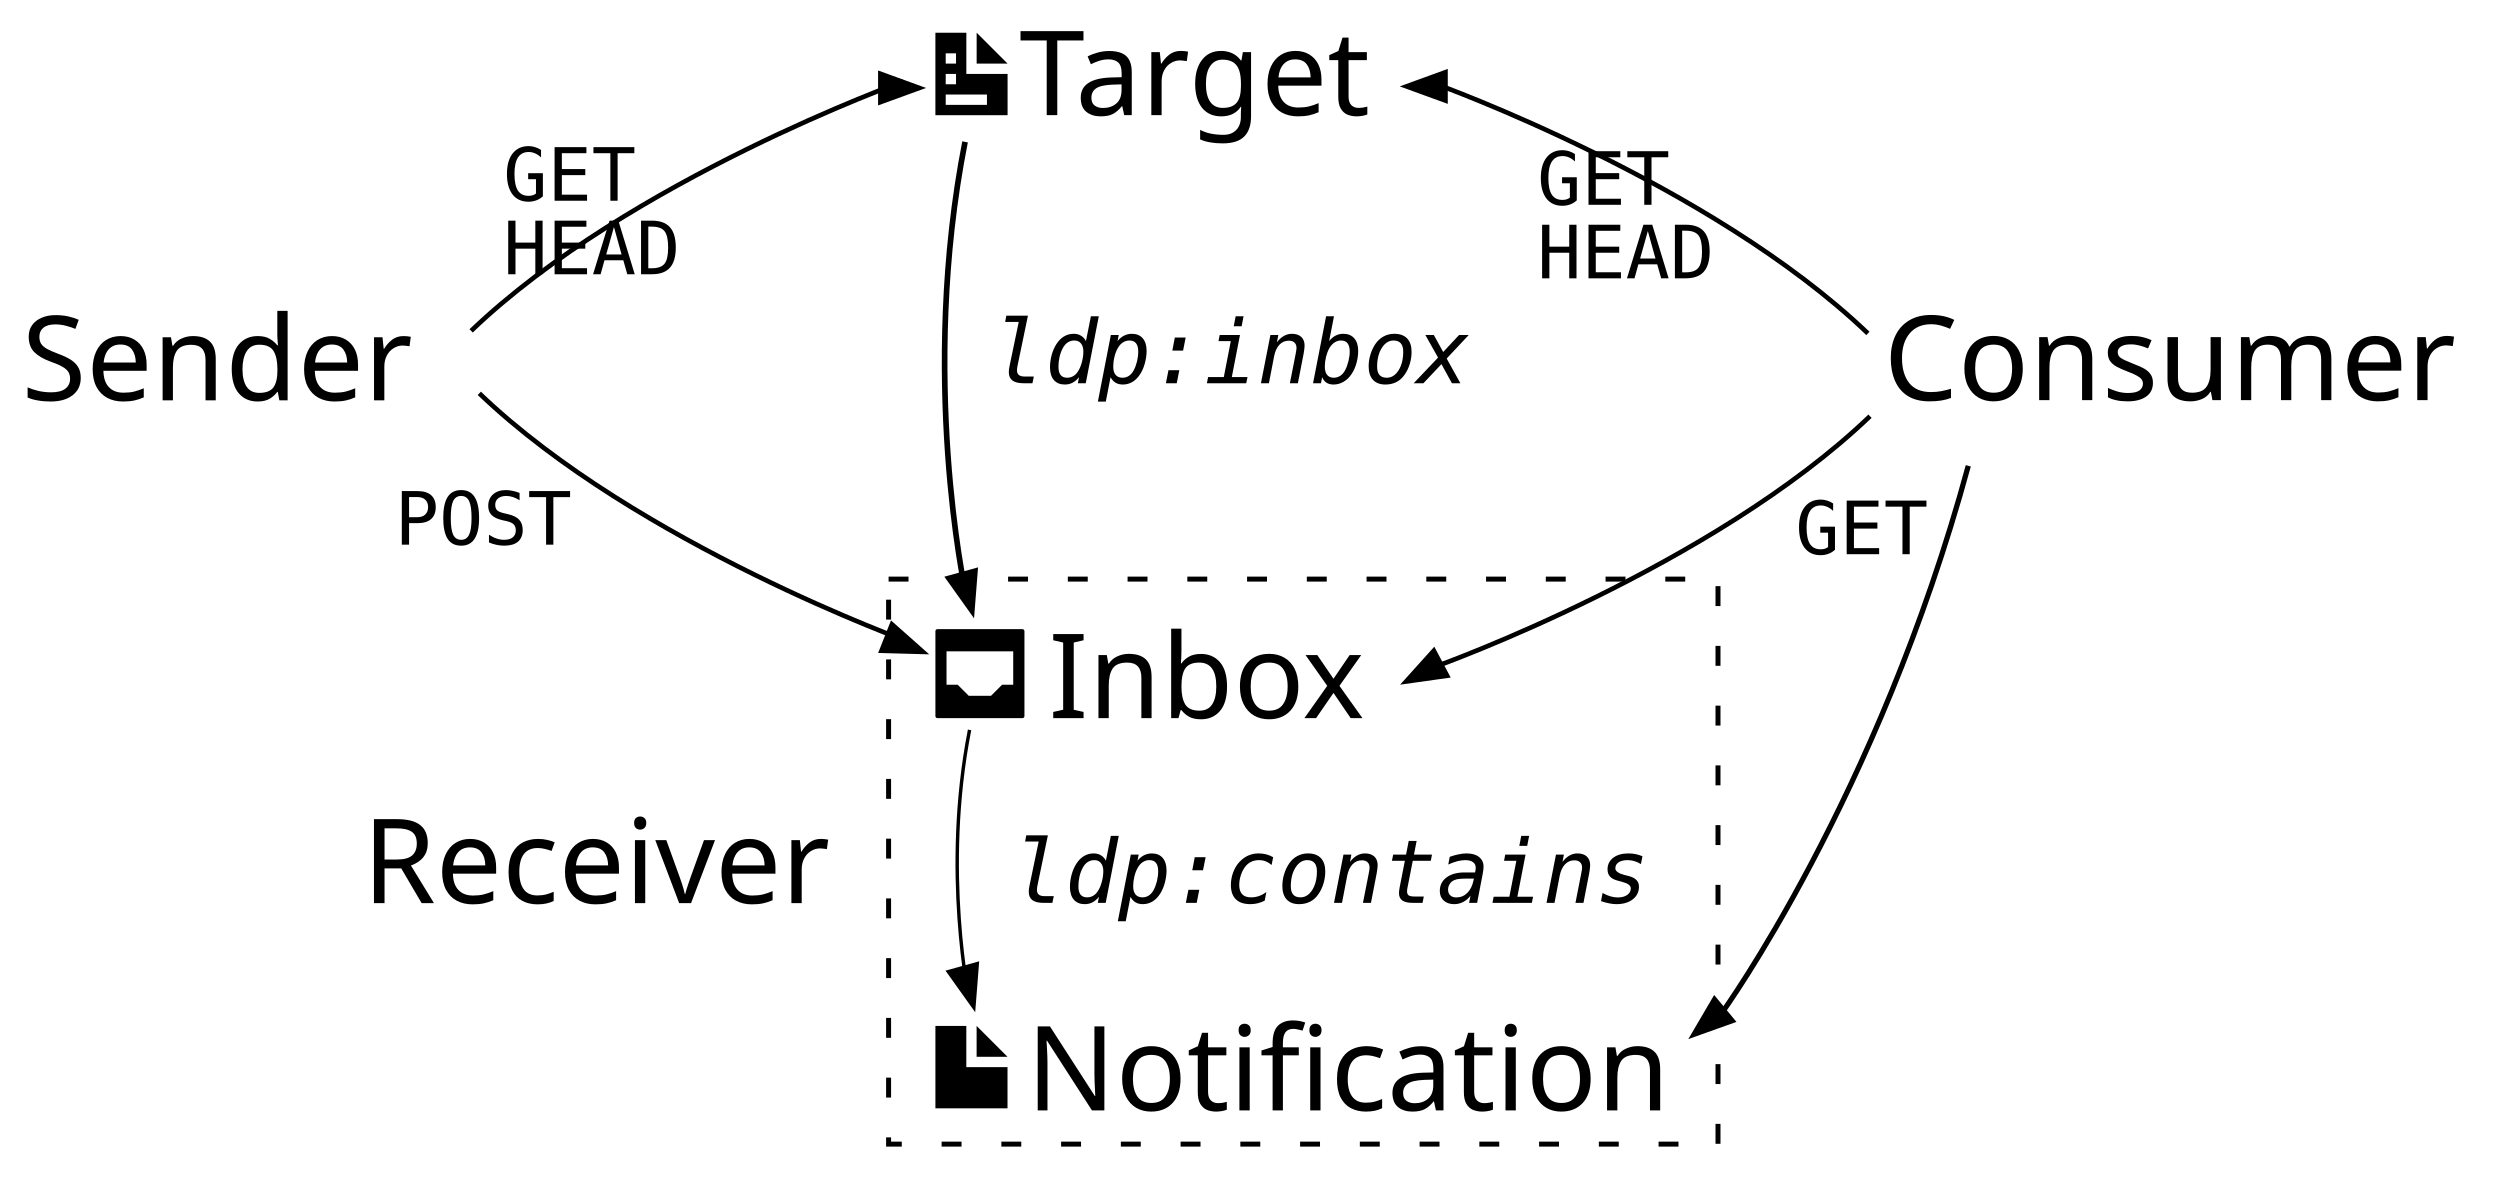
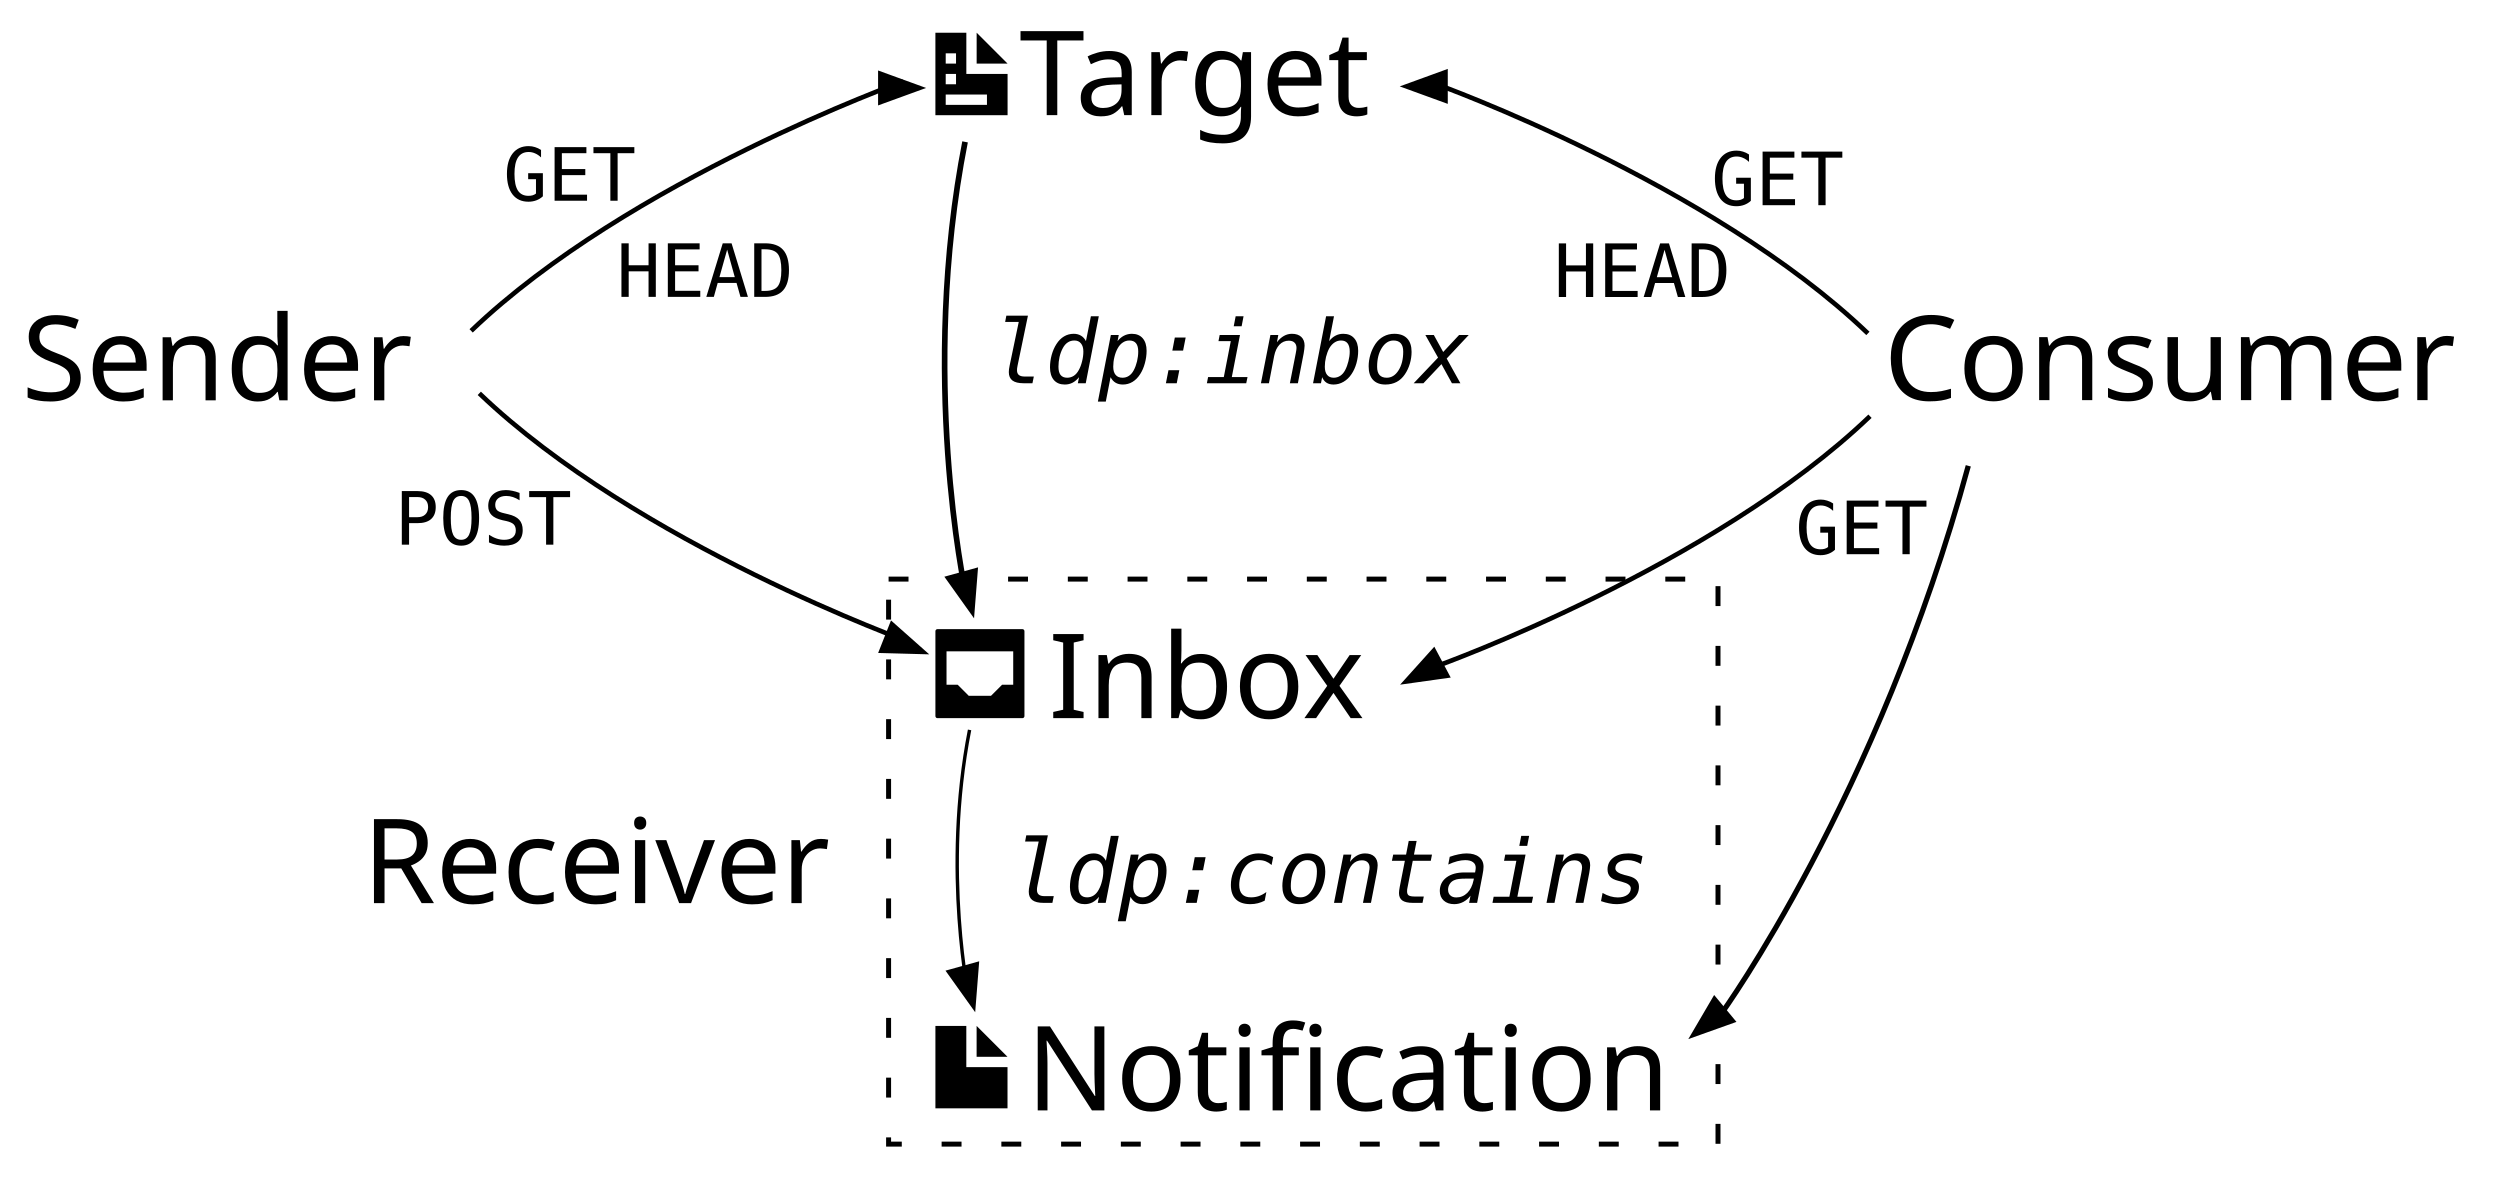
<svg xmlns="http://www.w3.org/2000/svg" viewBox="0 0 425 200">
  <text style="line-height:125%" x="87.658" y="85.842" font-weight="400" font-size="20" font-family="sans-serif" letter-spacing="0" word-spacing="0" transform="translate(-83.977 -17.786)">
    <tspan x="87.658" y="85.842" style="-inkscape-font-specification:erif" font-family="erif">Sender</tspan>
  </text>
  <text style="line-height:125%" x="151.081" y="110.38" font-weight="400" font-size="20" font-family="sans-serif" letter-spacing="0" word-spacing="0" transform="translate(-83.977 -17.786)">
    <tspan x="151.081" y="110.38" style="-inkscape-font-specification:monospace" font-size="12.5" font-family="monospace">POST</tspan>
  </text>
  <text style="line-height:125%" x="252.571" y="82.934" font-weight="400" font-size="20" font-family="sans-serif" letter-spacing="0" word-spacing="0" transform="translate(-83.977 -17.786)">
    <tspan x="252.571" y="82.934" style="-inkscape-font-specification:monospace" font-style="italic" font-size="15" font-family="monospace">ldp:inbox</tspan>
  </text>
  <text style="line-height:125%" x="255.961" y="171.273" font-weight="400" font-size="20" font-family="sans-serif" letter-spacing="0" word-spacing="0" transform="translate(-83.977 -17.786)">
    <tspan x="255.961" y="171.273" style="-inkscape-font-specification:monospace" font-style="italic" font-size="15" font-family="monospace">ldp:contains</tspan>
  </text>
  <text style="line-height:125%" x="257.261" y="37.366" font-weight="400" font-size="20" font-family="sans-serif" letter-spacing="0" word-spacing="0" transform="translate(-83.977 -17.786)">
    <tspan x="257.261" y="37.366">Target</tspan>
  </text>
  <text style="line-height:125%" x="404.192" y="85.814" font-weight="400" font-size="20" font-family="sans-serif" letter-spacing="0" word-spacing="0" transform="translate(-83.977 -17.786)">
    <tspan x="404.192" y="85.814">Consumer</tspan>
  </text>
  <text style="line-height:125%" x="145.615" y="171.327" font-weight="400" font-size="20" font-family="sans-serif" letter-spacing="0" word-spacing="0" transform="translate(-83.977 -17.786)">
    <tspan x="145.615" y="171.327">Receiver</tspan>
  </text>
  <path d="M159.018 5.559v14.023h12.27V12.57h-7.01V5.56h-5.26zm7.012 0v5.258h5.259L166.03 5.56zm-5.259 3.505h1.753v1.753h-1.753V9.064zm0 3.506h1.753v1.753h-1.753V12.57zm0 3.506h7.012v1.753h-7.012v-1.753zM159.02 174.407v14.01h12.257v-7.006h-7.004v-7.004h-5.254zm7.004 0v5.253h5.253l-5.253-5.253z" />
  <text style="line-height:125%" x="258.453" y="206.555" font-weight="400" font-size="20" font-family="sans-serif" letter-spacing="0" word-spacing="0" transform="translate(-83.977 -17.786)">
    <tspan x="258.453" y="206.555">Notification</tspan>
  </text>
  <path d="M159.38 106.952a.347.347 0 0 0-.36.36v14.416c0 .208.151.36.36.36h14.416a.347.347 0 0 0 .36-.36v-14.417a.347.347 0 0 0-.36-.359H159.38zm1.53 3.78h11.337v5.668h-1.89l-1.89 1.89h-3.778l-1.89-1.89h-1.89v-5.669z" />
  <text style="line-height:125%" x="262.229" y="139.866" font-weight="400" font-size="20" font-family="sans-serif" letter-spacing="0" word-spacing="0" transform="translate(-83.977 -17.786)">
    <tspan x="262.229" y="139.866">Inbox</tspan>
  </text>
  <text style="line-height:100%" x="169.53" y="51.907" font-weight="400" font-size="20" font-family="sans-serif" letter-spacing="0" word-spacing="0" transform="translate(-83.977 -17.786)">
    <tspan x="169.53" y="51.907" style="line-height:100%;-inkscape-font-specification:monospace" font-size="12.5" font-family="monospace">GET</tspan>
-     <tspan x="169.53" y="64.407" style="line-height:100%;-inkscape-font-specification:monospace" font-size="12.5" font-family="monospace"> HEAD</tspan>
  </text>
  <path d="M80.094 56.246c26.774-25.646 73.45-42.406 73.45-42.406M317.544 56.681c-26.774-25.646-73.449-42.406-73.449-42.406M81.48 66.868c26.774 25.646 73.45 42.406 73.45 42.406" fill="none" stroke="#000" stroke-width=".797" />
  <text style="line-height:125%" x="389.189" y="111.999" font-weight="400" font-size="20" font-family="sans-serif" letter-spacing="0" word-spacing="0" transform="translate(-83.977 -17.786)">
    <tspan x="389.189" y="111.999" style="-inkscape-font-specification:monospace" font-size="12.5" font-family="monospace">GET</tspan>
  </text>
  <path d="M317.898 70.757c-26.774 25.646-73.45 42.406-73.45 42.406" fill="none" stroke="#000" stroke-width=".797" />
  <path d="M334.61 79.188c-15.293 56.301-41.953 93.091-41.953 93.091" fill="none" stroke="#000" stroke-width=".893" />
  <path style="isolation:auto;mix-blend-mode:normal" color="#000" overflow="visible" fill="none" stroke="#000" stroke-width=".846" stroke-dasharray="3.386,6.771" d="M151.06 98.447h141V194.5h-141z" />
  <path d="M164.06 24.117c-7.82 39.778 0 76.156 0 76.156" fill="none" stroke="#000" stroke-width=".962" />
  <path d="M149.901 17.027l5.702-2.075-5.702-2.076zM161.574 98.406l3.523 4.94.476-6.05zM243.698 111.024l-4.06 4.508 6.008-.843zM150.198 110.4l6.065.165-4.54-4.026zM245.493 16.762l-5.702-2.075 5.702-2.076zM291.493 170.237l-3.066 5.236 5.715-2.04z" fill-rule="evenodd" stroke="#000" stroke-width="1.256" />
  <path d="M164.827 124.083c-4.73 24.06 0 46.063 0 46.063" fill="none" stroke="#000" stroke-width=".582" />
  <path d="M161.767 165.375l3.524 4.94.476-6.05z" fill-rule="evenodd" stroke="#000" stroke-width="1.256" />
-   <text style="line-height:100%" x="345.293" y="52.597" font-weight="400" font-size="20" font-family="sans-serif" letter-spacing="0" word-spacing="0" transform="translate(-83.977 -17.786)">
-     <tspan x="345.293" y="52.597" style="line-height:100%;-inkscape-font-specification:monospace" font-size="12.5" font-family="monospace">GET</tspan>
-     <tspan x="345.293" y="65.097" style="line-height:100%;-inkscape-font-specification:monospace" font-size="12.5" font-family="monospace">HEAD</tspan>
+   <text style="line-height:100%" x="188.777" y="68.259" font-weight="400" font-size="20" font-family="sans-serif" letter-spacing="0" word-spacing="0" transform="translate(-83.977 -17.786)">
+     <tspan x="188.777" y="68.259" style="line-height:100%;-inkscape-font-specification:monospace" font-size="12.5" font-family="monospace">HEAD</tspan>
+   </text>
+   <text style="line-height:100%" x="374.888" y="52.671" font-weight="400" font-size="20" font-family="sans-serif" letter-spacing="0" word-spacing="0" transform="translate(-83.977 -17.786)">
+     <tspan x="374.888" y="52.671" style="line-height:100%;-inkscape-font-specification:monospace" font-size="12.5" font-family="monospace">GET</tspan>
+   </text>
+   <text style="line-height:100%" x="348.134" y="68.273" font-weight="400" font-size="20" font-family="sans-serif" letter-spacing="0" word-spacing="0" transform="translate(-83.977 -17.786)">
+     <tspan x="348.134" y="68.273" style="line-height:100%;-inkscape-font-specification:monospace" font-size="12.5" font-family="monospace">HEAD</tspan>
  </text>
</svg>
